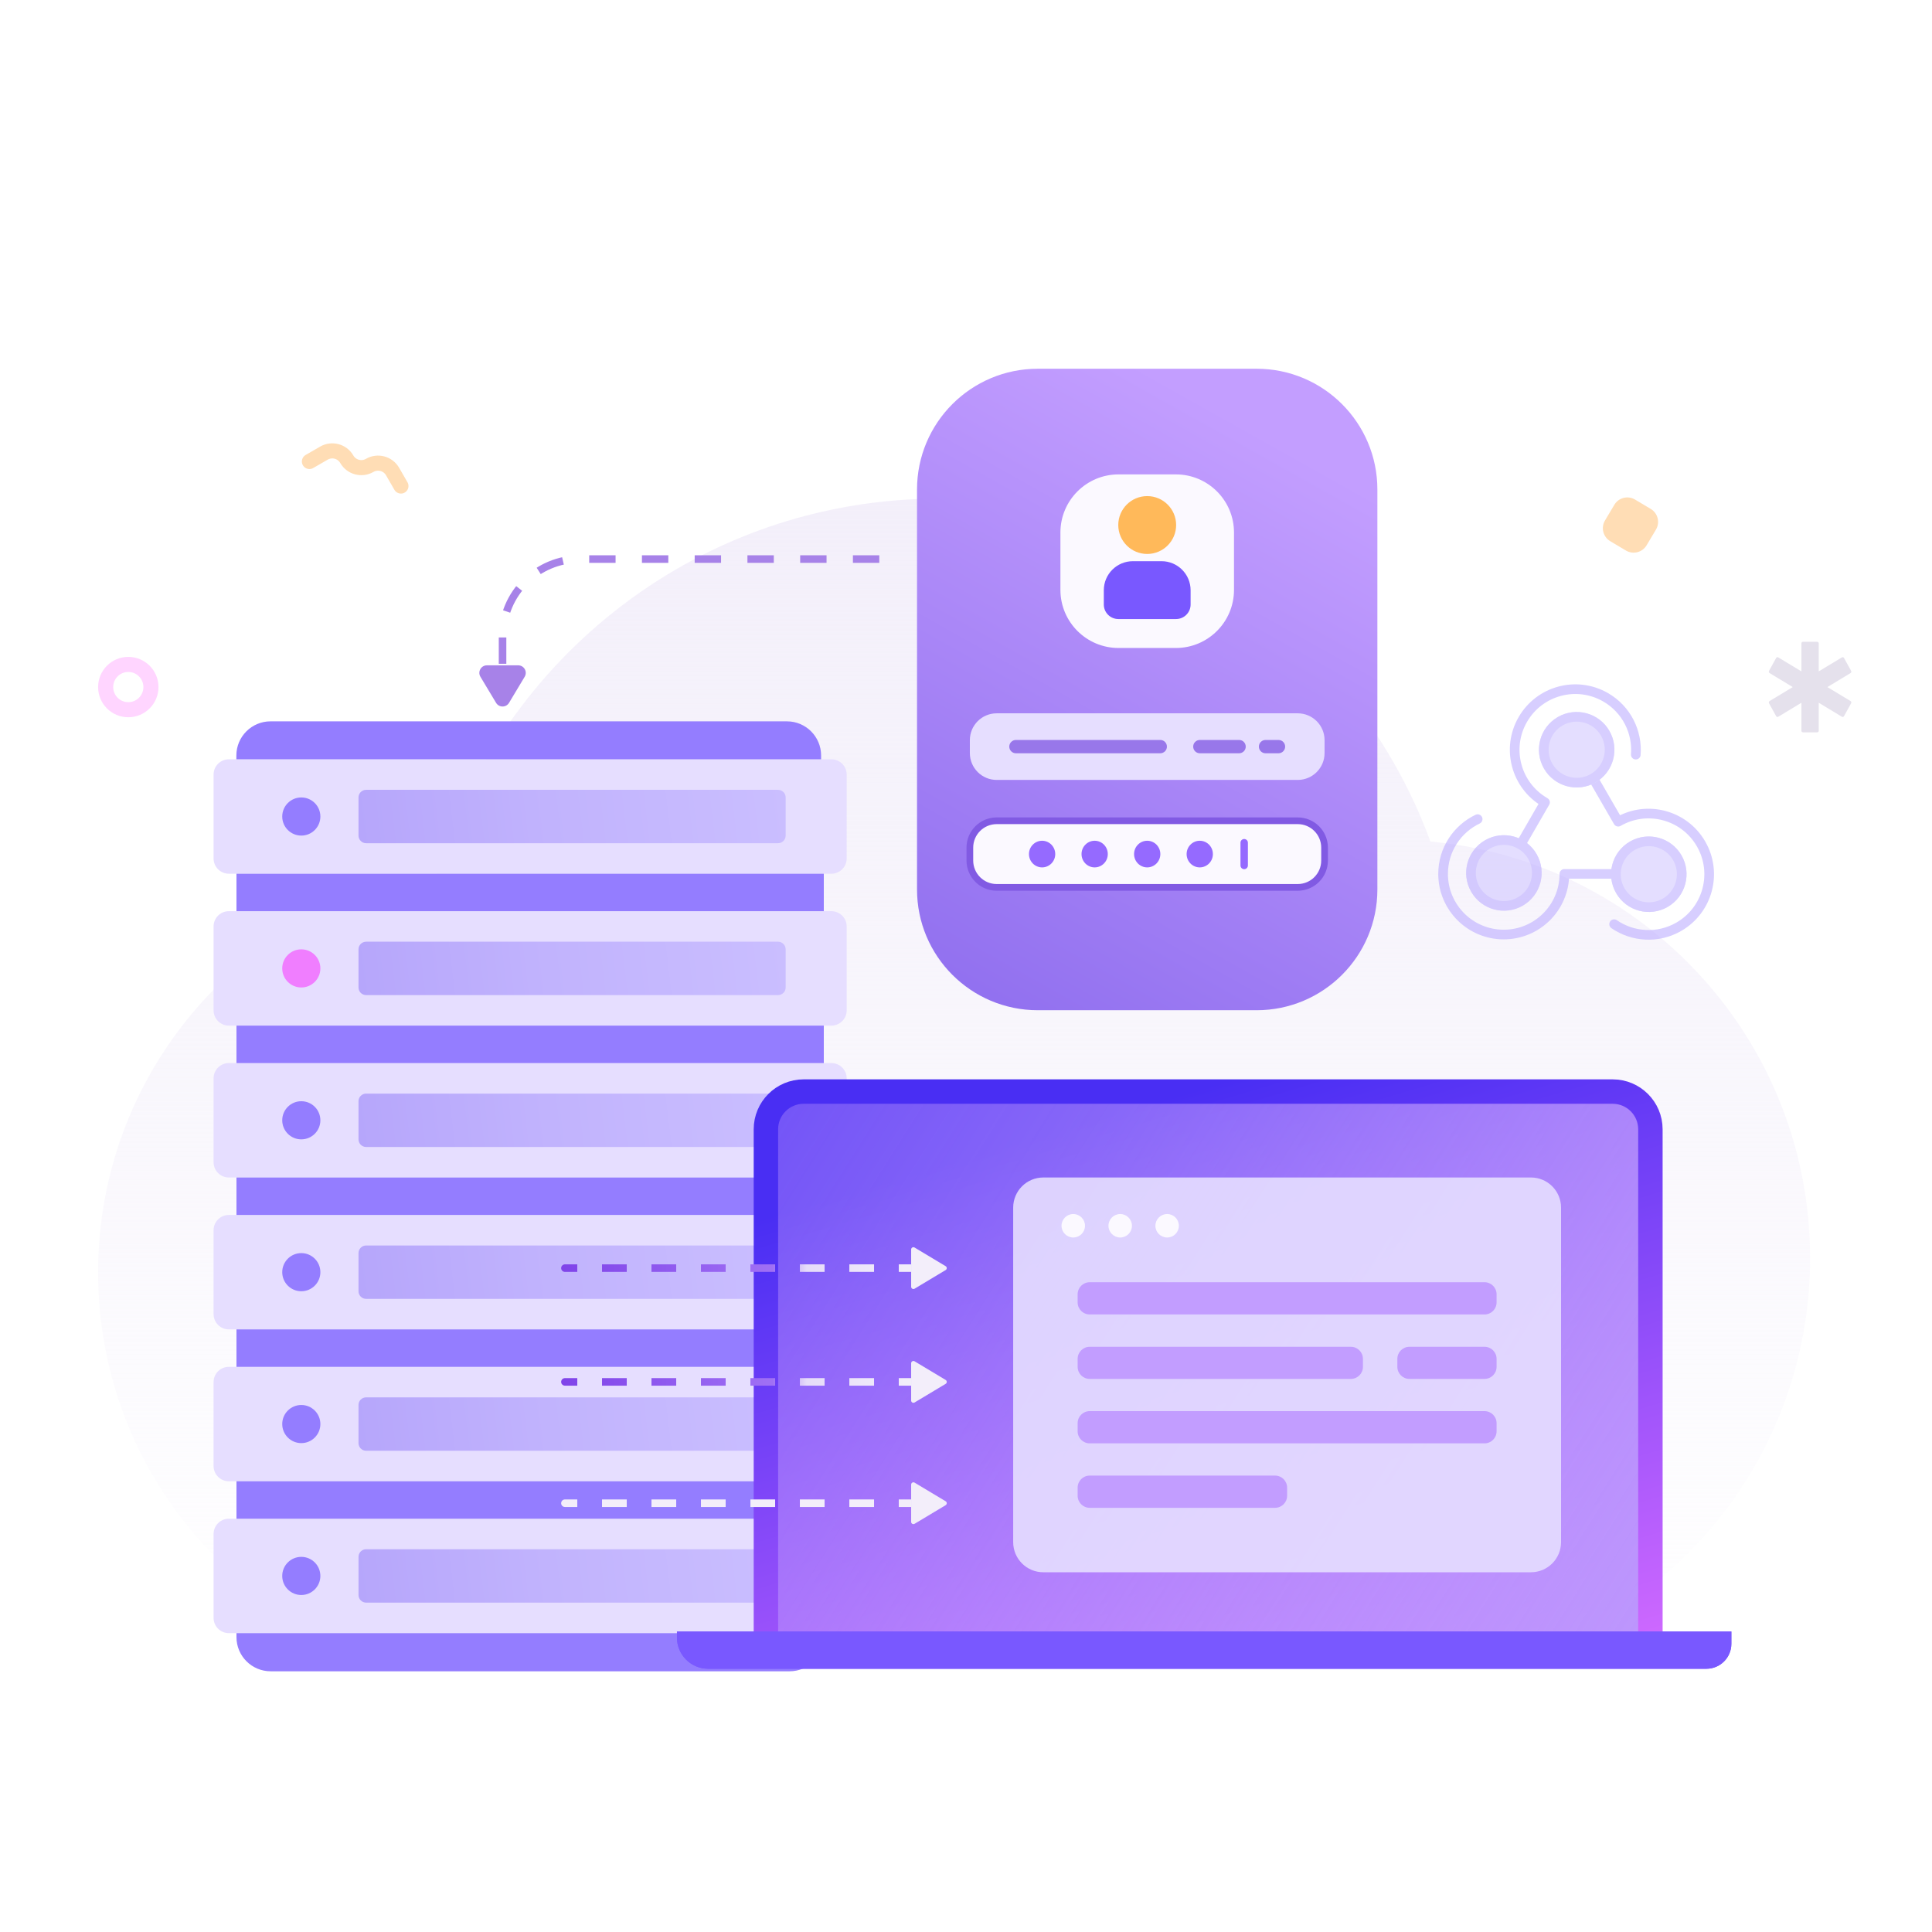
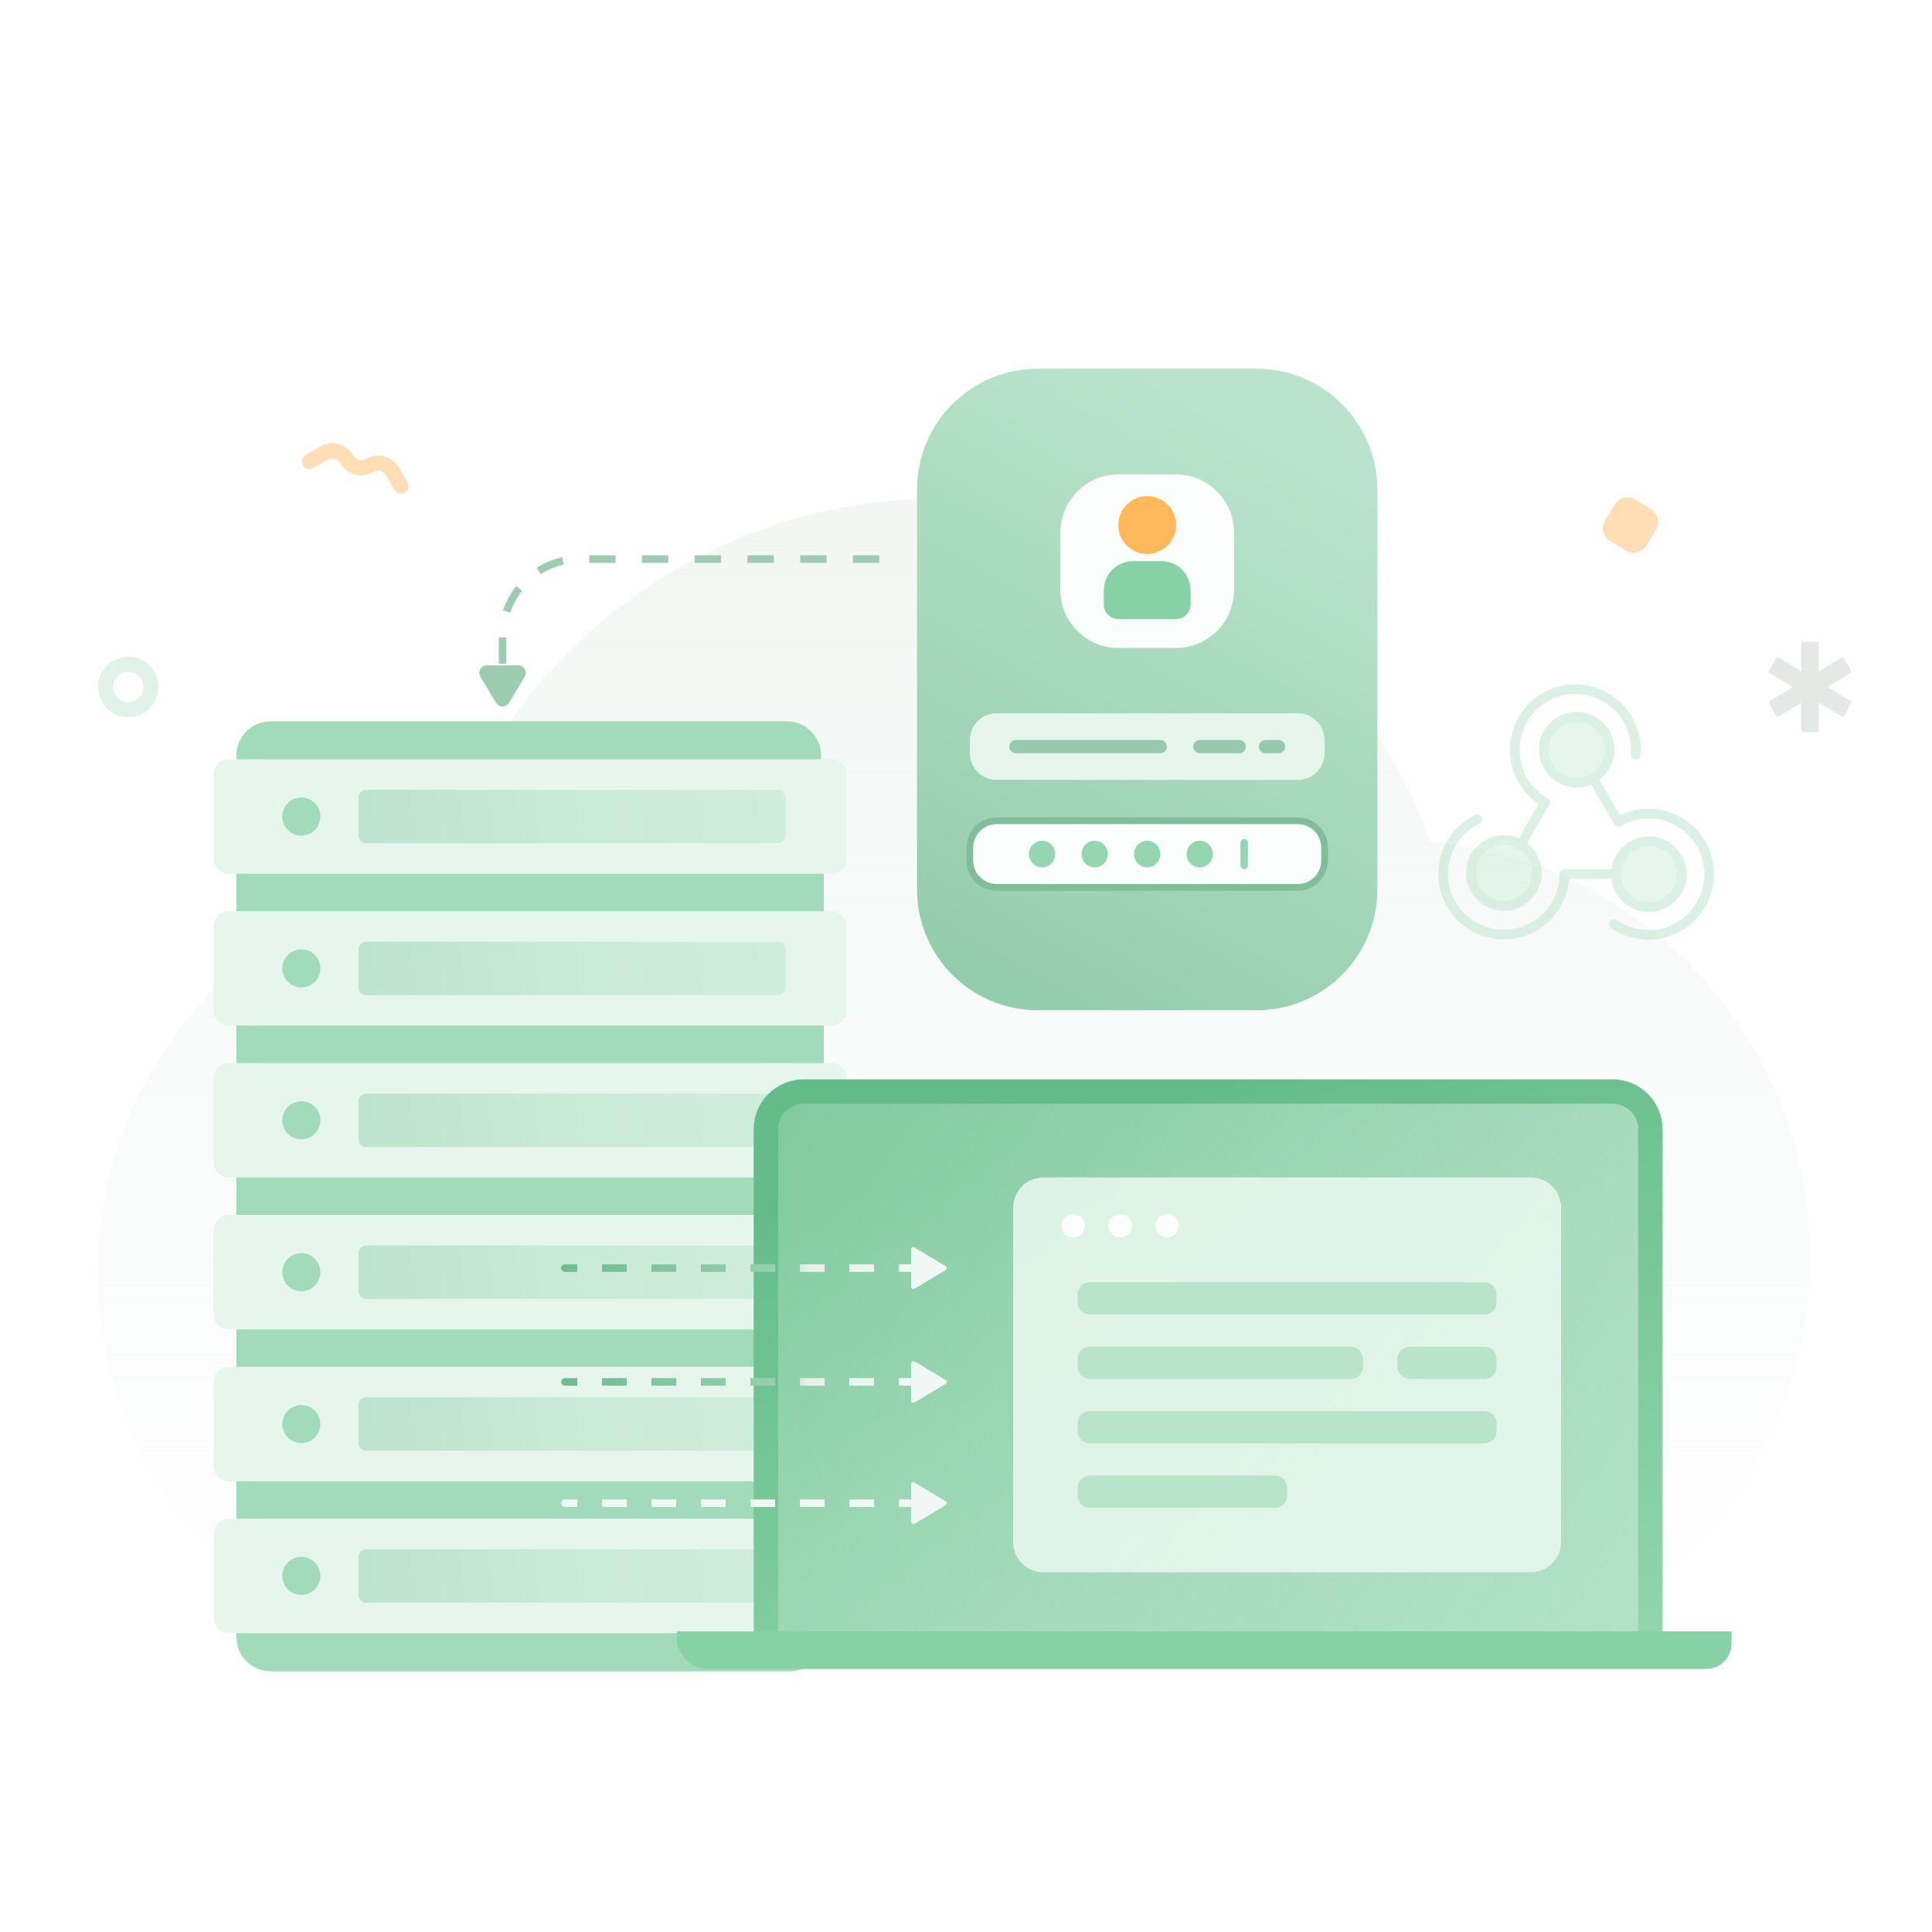
<svg xmlns="http://www.w3.org/2000/svg" width="200" height="200" viewBox="0 0 200 200" fill="none">
  <rect width="200" height="200" fill="white" />
  <path fill-rule="evenodd" clip-rule="evenodd" d="M138.276 173.146H57.663C55.799 173.4 53.895 173.531 51.962 173.531C50.028 173.531 48.125 173.4 46.261 173.146H43.017V172.572C24.226 168.476 10.156 151.744 10.156 131.725C10.156 110.932 25.337 93.684 45.219 90.461C51.836 68.007 72.605 51.618 97.202 51.618C120.56 51.618 140.466 66.398 148.078 87.116C170.117 89.134 187.378 107.667 187.378 130.232C187.378 151.655 171.82 169.444 151.387 172.917V173.146H149.883C147.985 173.4 146.048 173.531 144.08 173.531C142.112 173.531 140.175 173.4 138.276 173.146Z" fill="url(#paint0_linear_377_52050)" />
-   <rect x="22.11" y="78.603" width="65.538" height="11.844" rx="1.579" fill="#E6DEFF" />
-   <rect x="24.479" y="90.448" width="60.801" height="3.948" fill="#947DFF" />
-   <circle cx="31.191" cy="84.526" r="1.974" fill="#947DFF" />
+   <rect x="22.11" y="78.603" width="65.538" height="11.844" rx="1.579" fill="#e7f6ed" />
+   <rect x="24.479" y="90.448" width="60.801" height="3.948" fill="#a1dbb9" />
+   <circle cx="31.191" cy="84.526" r="1.974" fill="#a1dbb9" />
  <rect x="37.112" y="81.762" width="44.219" height="5.527" rx="0.79" fill="url(#paint1_linear_377_52050)" />
-   <rect x="22.11" y="94.326" width="65.538" height="11.844" rx="1.579" fill="#E6DEFF" />
-   <rect x="24.479" y="106.17" width="60.801" height="3.948" fill="#947DFF" />
-   <circle cx="31.191" cy="100.249" r="1.974" fill="#F07EFF" />
+   <rect x="22.11" y="94.326" width="65.538" height="11.844" rx="1.579" fill="#e7f6ed" />
+   <rect x="24.479" y="106.17" width="60.801" height="3.948" fill="#a1dbb9" />
+   <circle cx="31.191" cy="100.249" r="1.974" fill="#a1dcba" />
  <rect x="37.112" y="97.485" width="44.219" height="5.527" rx="0.79" fill="url(#paint2_linear_377_52050)" />
-   <rect x="22.11" y="110.049" width="65.538" height="11.844" rx="1.579" fill="#E6DEFF" />
-   <rect x="24.479" y="121.894" width="60.801" height="3.948" fill="#947DFF" />
-   <circle cx="31.191" cy="115.972" r="1.974" fill="#947DFF" />
+   <rect x="22.11" y="110.049" width="65.538" height="11.844" rx="1.579" fill="#e7f6ed" />
+   <rect x="24.479" y="121.894" width="60.801" height="3.948" fill="#a1dbb9" />
+   <circle cx="31.191" cy="115.972" r="1.974" fill="#a1dbb9" />
  <rect x="37.112" y="113.208" width="44.219" height="5.527" rx="0.79" fill="url(#paint3_linear_377_52050)" />
-   <rect x="22.11" y="125.772" width="65.538" height="11.844" rx="1.579" fill="#E6DEFF" />
-   <rect x="24.479" y="137.617" width="60.801" height="3.948" fill="#947DFF" />
-   <circle cx="31.191" cy="131.695" r="1.974" fill="#947DFF" />
+   <rect x="22.11" y="125.772" width="65.538" height="11.844" rx="1.579" fill="#e7f6ed" />
+   <rect x="24.479" y="137.617" width="60.801" height="3.948" fill="#a1dbb9" />
+   <circle cx="31.191" cy="131.695" r="1.974" fill="#a1dbb9" />
  <rect x="37.112" y="128.931" width="44.219" height="5.527" rx="0.79" fill="url(#paint4_linear_377_52050)" />
-   <rect x="22.11" y="141.495" width="65.538" height="11.844" rx="1.579" fill="#E6DEFF" />
-   <rect x="24.479" y="153.339" width="60.801" height="3.948" fill="#947DFF" />
-   <circle cx="31.191" cy="147.417" r="1.974" fill="#947DFF" />
+   <rect x="22.11" y="141.495" width="65.538" height="11.844" rx="1.579" fill="#e7f6ed" />
+   <rect x="24.479" y="153.339" width="60.801" height="3.948" fill="#a1dbb9" />
+   <circle cx="31.191" cy="147.417" r="1.974" fill="#a1dbb9" />
  <rect x="37.112" y="144.654" width="44.219" height="5.527" rx="0.79" fill="url(#paint5_linear_377_52050)" />
-   <rect x="22.11" y="157.218" width="65.538" height="11.844" rx="1.579" fill="#E6DEFF" />
-   <path d="M24.479 169.062H85.279V169.473C85.279 171.427 83.696 173.011 81.742 173.011H28.016C26.062 173.011 24.479 171.427 24.479 169.473V169.062Z" fill="#947DFF" />
-   <circle cx="31.19" cy="163.14" r="1.974" fill="#947DFF" />
+   <rect x="22.11" y="157.218" width="65.538" height="11.844" rx="1.579" fill="#e7f6ed" />
+   <path d="M24.479 169.062H85.279V169.473C85.279 171.427 83.696 173.011 81.742 173.011H28.016C26.062 173.011 24.479 171.427 24.479 169.473V169.062Z" fill="#a1dbb9" />
+   <circle cx="31.19" cy="163.14" r="1.974" fill="#a1dbb9" />
  <rect x="37.113" y="160.377" width="44.219" height="5.527" rx="0.79" fill="url(#paint6_linear_377_52050)" />
-   <path d="M24.468 78.21C24.468 76.257 26.052 74.673 28.005 74.673H81.464C83.417 74.673 85.001 76.257 85.001 78.21V78.604H24.468V78.21Z" fill="#947DFF" />
+   <path d="M24.468 78.21C24.468 76.257 26.052 74.673 28.005 74.673H81.464C83.417 74.673 85.001 76.257 85.001 78.21V78.604H24.468V78.21Z" fill="#a1dbb9" />
  <rect x="94.93" y="38.172" width="47.656" height="66.406" rx="12.5" fill="url(#paint7_linear_377_52050)" />
-   <rect x="100.399" y="73.842" width="36.719" height="6.896" rx="2.778" fill="#E6DEFF" />
-   <rect x="100.399" y="84.966" width="36.719" height="6.896" rx="2.778" fill="#FBF9FF" stroke="#815AE3" stroke-width="0.694" />
-   <rect x="128.414" y="86.853" width="0.768" height="3.125" rx="0.384" fill="#956AFF" />
-   <path fill-rule="evenodd" clip-rule="evenodd" d="M104.479 77.289C104.479 76.908 104.788 76.6 105.169 76.6H120.109C120.49 76.6 120.799 76.908 120.799 77.289C120.799 77.67 120.49 77.979 120.109 77.979H105.169C104.788 77.979 104.479 77.67 104.479 77.289ZM123.519 77.289C123.519 76.908 123.827 76.6 124.208 76.6H128.269C128.65 76.6 128.959 76.908 128.959 77.289C128.959 77.67 128.65 77.979 128.269 77.979H124.208C123.827 77.979 123.519 77.67 123.519 77.289ZM131.008 76.6C130.627 76.6 130.318 76.909 130.318 77.289C130.318 77.67 130.627 77.979 131.008 77.979H132.348C132.729 77.979 133.038 77.67 133.038 77.289C133.038 76.909 132.729 76.6 132.348 76.6H131.008Z" fill="#9877EA" />
-   <ellipse cx="107.878" cy="88.413" rx="1.36" ry="1.379" fill="#956AFF" />
-   <ellipse cx="113.319" cy="88.413" rx="1.36" ry="1.379" fill="#956AFF" />
-   <ellipse cx="118.758" cy="88.413" rx="1.36" ry="1.379" fill="#956AFF" />
-   <ellipse cx="124.198" cy="88.413" rx="1.36" ry="1.379" fill="#956AFF" />
-   <rect x="109.774" y="49.11" width="17.969" height="17.969" rx="6.016" fill="#FBF9FF" />
+   <rect x="100.399" y="73.842" width="36.719" height="6.896" rx="2.778" fill="#e7f6ed" />
+   <rect x="100.399" y="84.966" width="36.719" height="6.896" rx="2.778" fill="#fbfdfc" stroke="#80bd99" stroke-width="0.694" />
+   <rect x="128.414" y="86.853" width="0.768" height="3.125" rx="0.384" fill="#93d6af" />
+   <path fill-rule="evenodd" clip-rule="evenodd" d="M104.479 77.289C104.479 76.908 104.788 76.6 105.169 76.6H120.109C120.49 76.6 120.799 76.908 120.799 77.289C120.799 77.67 120.49 77.979 120.109 77.979H105.169C104.788 77.979 104.479 77.67 104.479 77.289ZM123.519 77.289C123.519 76.908 123.827 76.6 124.208 76.6H128.269C128.65 76.6 128.959 76.908 128.959 77.289C128.959 77.67 128.65 77.979 128.269 77.979H124.208C123.827 77.979 123.519 77.67 123.519 77.289ZM131.008 76.6C130.627 76.6 130.318 76.909 130.318 77.289C130.318 77.67 130.627 77.979 131.008 77.979H132.348C132.729 77.979 133.038 77.67 133.038 77.289C133.038 76.909 132.729 76.6 132.348 76.6H131.008Z" fill="#97caac" />
+   <ellipse cx="107.878" cy="88.413" rx="1.36" ry="1.379" fill="#93d6af" />
+   <ellipse cx="113.319" cy="88.413" rx="1.36" ry="1.379" fill="#93d6af" />
+   <ellipse cx="118.758" cy="88.413" rx="1.36" ry="1.379" fill="#93d6af" />
+   <ellipse cx="124.198" cy="88.413" rx="1.36" ry="1.379" fill="#93d6af" />
+   <rect x="109.774" y="49.11" width="17.969" height="17.969" rx="6.016" fill="#fbfdfc" />
  <circle cx="118.758" cy="54.351" r="2.995" fill="#FFB95A" />
-   <path d="M114.266 61.102C114.266 59.441 115.613 58.094 117.275 58.094H120.243C121.904 58.094 123.251 59.441 123.251 61.102V62.579C123.251 63.41 122.577 64.083 121.747 64.083H115.771C114.94 64.083 114.266 63.41 114.266 62.579V61.102Z" fill="#7958FF" />
+   <path d="M114.266 61.102C114.266 59.441 115.613 58.094 117.275 58.094H120.243C121.904 58.094 123.251 59.441 123.251 61.102V62.579C123.251 63.41 122.577 64.083 121.747 64.083H115.771C114.94 64.083 114.266 63.41 114.266 62.579V61.102Z" fill="#86d1a5" />
  <path d="M79.287 116.905C79.287 114.748 81.036 112.999 83.193 112.999H166.943C169.1 112.999 170.849 114.748 170.849 116.905V170.287H79.287V116.905Z" fill="url(#paint8_linear_377_52050)" />
  <path d="M79.287 116.905C79.287 114.748 81.036 112.999 83.193 112.999H166.943C169.1 112.999 170.849 114.748 170.849 116.905V170.287H79.287V116.905Z" fill="url(#paint9_linear_377_52050)" />
  <path d="M79.287 116.905C79.287 114.748 81.036 112.999 83.193 112.999H166.943C169.1 112.999 170.849 114.748 170.849 116.905V170.287H79.287V116.905Z" stroke="url(#paint10_linear_377_52050)" stroke-width="2.529" />
-   <path d="M70.078 168.889H179.23V170.165C179.23 171.593 178.073 172.75 176.645 172.75H73.309C71.524 172.75 70.078 171.304 70.078 169.519V168.889Z" fill="#7958FF" />
-   <path d="M70.078 168.889H179.23V170.165C179.23 171.593 178.073 172.75 176.645 172.75H73.309C71.524 172.75 70.078 171.304 70.078 169.519V168.889Z" fill="#7958FF" />
+   <path d="M70.078 168.889H179.23V170.165C179.23 171.593 178.073 172.75 176.645 172.75H73.309C71.524 172.75 70.078 171.304 70.078 169.519V168.889Z" fill="#86d1a5" />
+   <path d="M70.078 168.889H179.23V170.165C179.23 171.593 178.073 172.75 176.645 172.75H73.309C71.524 172.75 70.078 171.304 70.078 169.519V168.889Z" fill="#86d1a5" />
  <rect x="167.917" y="50.914" width="5.015" height="5.015" rx="1.562" transform="rotate(30.813 167.917 50.9136)" fill="#FFDDB5" />
-   <path fill-rule="evenodd" clip-rule="evenodd" d="M186.482 66.6C186.482 66.51 186.555 66.438 186.645 66.438H188.112C188.202 66.438 188.275 66.51 188.275 66.6V69.501L190.672 68.054C190.749 68.007 190.847 68.033 190.89 68.112L191.629 69.451C191.673 69.529 191.646 69.631 191.568 69.677L189.171 71.125L191.568 72.573C191.645 72.619 191.673 72.721 191.629 72.8L190.89 74.138C190.847 74.217 190.749 74.243 190.672 74.197L188.275 72.749V75.65C188.275 75.74 188.202 75.812 188.112 75.812H186.645C186.555 75.812 186.482 75.74 186.482 75.65V72.749L184.085 74.197C184.008 74.243 183.91 74.217 183.866 74.138L183.128 72.8C183.084 72.721 183.111 72.619 183.188 72.573L185.586 71.125L183.188 69.677C183.111 69.631 183.084 69.529 183.127 69.451L183.866 68.112C183.91 68.033 184.007 68.007 184.085 68.054L186.482 69.501V66.6Z" fill="#E5E1EC" />
-   <path d="M91.024 57.875H60.024C55.606 57.875 52.024 61.457 52.024 65.875V71.875" stroke="#A782E8" stroke-width="0.781" stroke-dasharray="2.73 2.73" />
-   <path d="M52.694 72.758C52.391 73.264 51.658 73.264 51.354 72.758L49.734 70.058C49.422 69.537 49.797 68.875 50.404 68.875L53.645 68.875C54.252 68.875 54.627 69.537 54.314 70.058L52.694 72.758Z" fill="#A782E8" />
-   <rect opacity="0.9" x="104.885" y="121.893" width="56.714" height="40.867" rx="3.118" fill="#E6DEFF" />
-   <rect x="111.557" y="132.736" width="43.369" height="3.336" rx="1.247" fill="#C29DFF" />
-   <rect x="111.557" y="152.752" width="21.685" height="3.336" rx="1.247" fill="#C29DFF" />
-   <rect x="111.557" y="146.08" width="43.369" height="3.336" rx="1.247" fill="#C29DFF" />
-   <rect x="111.557" y="139.42" width="29.533" height="3.324" rx="1.247" fill="#C29DFF" />
-   <rect x="144.654" y="139.42" width="10.272" height="3.324" rx="1.247" fill="#C29DFF" />
-   <circle cx="111.104" cy="126.891" r="1.215" fill="#FBF9FF" />
-   <circle cx="115.963" cy="126.891" r="1.215" fill="#FBF9FF" />
-   <circle cx="120.822" cy="126.891" r="1.215" fill="#FBF9FF" />
+   <path fill-rule="evenodd" clip-rule="evenodd" d="M186.482 66.6C186.482 66.51 186.555 66.438 186.645 66.438H188.112C188.202 66.438 188.275 66.51 188.275 66.6V69.501L190.672 68.054C190.749 68.007 190.847 68.033 190.89 68.112L191.629 69.451C191.673 69.529 191.646 69.631 191.568 69.677L189.171 71.125L191.568 72.573C191.645 72.619 191.673 72.721 191.629 72.8L190.89 74.138C190.847 74.217 190.749 74.243 190.672 74.197L188.275 72.749V75.65C188.275 75.74 188.202 75.812 188.112 75.812H186.645C186.555 75.812 186.482 75.74 186.482 75.65V72.749L184.085 74.197C184.008 74.243 183.91 74.217 183.866 74.138L183.128 72.8C183.084 72.721 183.111 72.619 183.188 72.573L185.586 71.125L183.188 69.677C183.111 69.631 183.084 69.529 183.127 69.451L183.866 68.112C183.91 68.033 184.007 68.007 184.085 68.054L186.482 69.501V66.6Z" fill="#e4e9e6" />
+   <path d="M91.024 57.875H60.024C55.606 57.875 52.024 61.457 52.024 65.875V71.875" stroke="#9eccb1" stroke-width="0.781" stroke-dasharray="2.73 2.73" />
+   <path d="M52.694 72.758C52.391 73.264 51.658 73.264 51.354 72.758L49.734 70.058C49.422 69.537 49.797 68.875 50.404 68.875L53.645 68.875C54.252 68.875 54.627 69.537 54.314 70.058L52.694 72.758Z" fill="#9eccb1" />
+   <rect opacity="0.9" x="104.885" y="121.893" width="56.714" height="40.867" rx="3.118" fill="#e7f6ed" />
+   <rect x="111.557" y="132.736" width="43.369" height="3.336" rx="1.247" fill="#b8e4ca" />
+   <rect x="111.557" y="152.752" width="21.685" height="3.336" rx="1.247" fill="#b8e4ca" />
+   <rect x="111.557" y="146.08" width="43.369" height="3.336" rx="1.247" fill="#b8e4ca" />
+   <rect x="111.557" y="139.42" width="29.533" height="3.324" rx="1.247" fill="#b8e4ca" />
+   <rect x="144.654" y="139.42" width="10.272" height="3.324" rx="1.247" fill="#b8e4ca" />
+   <circle cx="111.104" cy="126.891" r="1.215" fill="#fbfdfc" />
+   <circle cx="115.963" cy="126.891" r="1.215" fill="#fbfdfc" />
+   <circle cx="120.822" cy="126.891" r="1.215" fill="#fbfdfc" />
  <path d="M41.505 50.313L40.638 48.811C40.159 47.982 39.099 47.698 38.27 48.177V48.177C37.44 48.655 36.38 48.371 35.901 47.542V47.542C35.422 46.713 34.362 46.429 33.533 46.907L32.031 47.774" stroke="#FFDDB5" stroke-width="1.562" stroke-linecap="round" stroke-linejoin="round" />
  <path d="M58.481 130.884C58.265 130.884 58.09 131.059 58.09 131.275C58.09 131.491 58.265 131.666 58.481 131.666L58.481 130.884ZM58.481 131.666L59.761 131.666L59.761 130.884L58.481 130.884L58.481 131.666ZM62.321 131.666L64.881 131.666L64.881 130.884L62.321 130.884L62.321 131.666ZM67.441 131.666L70.001 131.666L70.001 130.884L67.441 130.884L67.441 131.666ZM72.561 131.666L75.121 131.666L75.121 130.884L72.561 130.884L72.561 131.666ZM77.682 131.666L80.242 131.666L80.242 130.884L77.682 130.884L77.682 131.666ZM82.802 131.666L85.362 131.666L85.362 130.884L82.802 130.884L82.802 131.666ZM87.922 131.666L90.482 131.666L90.482 130.884L87.922 130.884L87.922 131.666ZM93.042 131.666L94.322 131.666L94.322 130.884L93.042 130.884L93.042 131.666Z" fill="url(#paint11_linear_377_52050)" />
-   <path d="M97.894 131.074C98.045 131.165 98.045 131.385 97.894 131.476L94.677 133.406C94.521 133.499 94.322 133.387 94.322 133.205L94.322 129.345C94.322 129.163 94.521 129.05 94.677 129.144L97.894 131.074Z" fill="#F3EEFA" />
+   <path d="M97.894 131.074C98.045 131.165 98.045 131.385 97.894 131.476L94.677 133.406C94.521 133.499 94.322 133.387 94.322 133.205L94.322 129.345C94.322 129.163 94.521 129.05 94.677 129.144L97.894 131.074Z" fill="#f1f7f4" />
  <path d="M58.481 142.662C58.265 142.662 58.09 142.837 58.09 143.053C58.09 143.269 58.265 143.444 58.481 143.444L58.481 142.662ZM58.481 143.444L59.761 143.444L59.761 142.662L58.481 142.662L58.481 143.444ZM62.321 143.444L64.881 143.444L64.881 142.662L62.321 142.662L62.321 143.444ZM67.441 143.444L70.001 143.444L70.001 142.662L67.441 142.662L67.441 143.444ZM72.561 143.444L75.121 143.444L75.121 142.662L72.561 142.662L72.561 143.444ZM77.682 143.444L80.242 143.444L80.242 142.662L77.682 142.662L77.682 143.444ZM82.802 143.444L85.362 143.444L85.362 142.662L82.802 142.662L82.802 143.444ZM87.922 143.444L90.482 143.444L90.482 142.662L87.922 142.662L87.922 143.444ZM93.042 143.444L94.322 143.444L94.322 142.662L93.042 142.662L93.042 143.444Z" fill="url(#paint12_linear_377_52050)" />
-   <path d="M97.894 142.852C98.045 142.943 98.045 143.163 97.894 143.254L94.677 145.184C94.521 145.277 94.322 145.165 94.322 144.983L94.322 141.123C94.322 140.941 94.521 140.828 94.677 140.922L97.894 142.852Z" fill="#F3EEFA" />
-   <path d="M58.481 155.222C58.265 155.222 58.09 155.397 58.09 155.613C58.09 155.828 58.265 156.003 58.481 156.003L58.481 155.222ZM58.481 156.003L59.761 156.003L59.761 155.222L58.481 155.222L58.481 156.003ZM62.321 156.003L64.881 156.003L64.881 155.222L62.321 155.222L62.321 156.003ZM67.441 156.003L70.001 156.003L70.001 155.222L67.441 155.222L67.441 156.003ZM72.561 156.003L75.121 156.003L75.121 155.222L72.561 155.222L72.561 156.003ZM77.682 156.003L80.242 156.003L80.242 155.222L77.682 155.222L77.682 156.003ZM82.802 156.003L85.362 156.003L85.362 155.222L82.802 155.222L82.802 156.003ZM87.922 156.003L90.482 156.003L90.482 155.222L87.922 155.222L87.922 156.003ZM93.042 156.003L94.322 156.003L94.322 155.222L93.042 155.222L93.042 156.003Z" fill="#F3EEFA" />
-   <path d="M97.894 155.412C98.045 155.503 98.045 155.722 97.894 155.814L94.677 157.743C94.521 157.837 94.322 157.725 94.322 157.542L94.322 153.683C94.322 153.501 94.521 153.388 94.677 153.482L97.894 155.412Z" fill="#F3EEFA" />
+   <path d="M97.894 142.852C98.045 142.943 98.045 143.163 97.894 143.254L94.677 145.184C94.521 145.277 94.322 145.165 94.322 144.983L94.322 141.123C94.322 140.941 94.521 140.828 94.677 140.922L97.894 142.852Z" fill="#f1f7f4" />
+   <path d="M58.481 155.222C58.265 155.222 58.09 155.397 58.09 155.613C58.09 155.828 58.265 156.003 58.481 156.003L58.481 155.222ZM58.481 156.003L59.761 156.003L59.761 155.222L58.481 155.222L58.481 156.003ZM62.321 156.003L64.881 156.003L64.881 155.222L62.321 155.222L62.321 156.003ZM67.441 156.003L70.001 156.003L70.001 155.222L67.441 155.222L67.441 156.003ZM72.561 156.003L75.121 156.003L75.121 155.222L72.561 155.222L72.561 156.003ZM77.682 156.003L80.242 156.003L80.242 155.222L77.682 155.222L77.682 156.003ZM82.802 156.003L85.362 156.003L85.362 155.222L82.802 155.222L82.802 156.003ZM87.922 156.003L90.482 156.003L90.482 155.222L87.922 155.222L87.922 156.003ZM93.042 156.003L94.322 156.003L94.322 155.222L93.042 155.222L93.042 156.003Z" fill="#f1f7f4" />
+   <path d="M97.894 155.412C98.045 155.503 98.045 155.722 97.894 155.814L94.677 157.743C94.521 157.837 94.322 157.725 94.322 157.542L94.322 153.683C94.322 153.501 94.521 153.388 94.677 153.482L97.894 155.412Z" fill="#f1f7f4" />
  <g opacity="0.5">
-     <path d="M167.093 95.67C169.026 96.999 171.627 97.186 173.793 95.935C176.796 94.202 177.825 90.362 176.091 87.36C174.358 84.357 170.518 83.329 167.516 85.062L165.427 81.445L165.027 80.751" stroke="#AF9EFF" stroke-linecap="round" stroke-linejoin="round" />
+     <path d="M167.093 95.67C169.026 96.999 171.627 97.186 173.793 95.935C176.796 94.202 177.825 90.362 176.091 87.36C174.358 84.357 170.518 83.329 167.516 85.062L165.427 81.445L165.027 80.751" stroke="#b9e4cb" stroke-linecap="round" stroke-linejoin="round" />
    <g filter="url(#filter0_b_377_52050)">
-       <path d="M161.265 74.229C163.133 73.15 165.522 73.79 166.601 75.659C167.68 77.527 167.04 79.916 165.171 80.995C163.303 82.074 160.914 81.433 159.835 79.565C158.757 77.697 159.397 75.308 161.265 74.229Z" fill="#CABEFF" />
-       <path d="M161.515 74.662C163.144 73.722 165.227 74.28 166.168 75.909C167.109 77.538 166.55 79.621 164.921 80.562C163.292 81.502 161.209 80.944 160.268 79.315C159.328 77.686 159.886 75.603 161.515 74.662Z" stroke="#AF9EFF" stroke-linecap="round" />
+       <path d="M161.265 74.229C163.133 73.15 165.522 73.79 166.601 75.659C167.68 77.527 167.04 79.916 165.171 80.995C163.303 82.074 160.914 81.433 159.835 79.565C158.757 77.697 159.397 75.308 161.265 74.229Z" fill="#d0eddc" />
+       <path d="M161.515 74.662C163.144 73.722 165.227 74.28 166.168 75.909C167.109 77.538 166.55 79.621 164.921 80.562C163.292 81.502 161.209 80.944 160.268 79.315C159.328 77.686 159.886 75.603 161.515 74.662Z" stroke="#b9e4cb" stroke-linecap="round" />
    </g>
    <g filter="url(#filter1_b_377_52050)">
-       <path d="M168.731 87.117C170.599 86.039 172.988 86.679 174.067 88.547C175.146 90.415 174.505 92.804 172.637 93.883C170.769 94.962 168.38 94.322 167.301 92.453C166.222 90.585 166.862 88.196 168.731 87.117Z" fill="#CABEFF" />
-       <path d="M168.981 87.55C170.61 86.61 172.693 87.168 173.634 88.797C174.574 90.426 174.016 92.509 172.387 93.45C170.758 94.391 168.675 93.832 167.734 92.203C166.793 90.574 167.352 88.491 168.981 87.55Z" stroke="#AF9EFF" stroke-linecap="round" />
+       <path d="M168.731 87.117C170.599 86.039 172.988 86.679 174.067 88.547C175.146 90.415 174.505 92.804 172.637 93.883C170.769 94.962 168.38 94.322 167.301 92.453C166.222 90.585 166.862 88.196 168.731 87.117Z" fill="#d0eddc" />
+       <path d="M168.981 87.55C170.61 86.61 172.693 87.168 173.634 88.797C174.574 90.426 174.016 92.509 172.387 93.45C170.758 94.391 168.675 93.832 167.734 92.203C166.793 90.574 167.352 88.491 168.981 87.55Z" stroke="#b9e4cb" stroke-linecap="round" />
    </g>
    <g filter="url(#filter2_b_377_52050)">
-       <path d="M153.731 86.984C155.599 85.906 157.988 86.546 159.067 88.414C160.145 90.282 159.505 92.672 157.637 93.75C155.769 94.829 153.38 94.189 152.301 92.32C151.222 90.452 151.862 88.063 153.731 86.984Z" fill="#CABEFF" />
-       <path d="M153.981 87.417C155.61 86.477 157.693 87.035 158.634 88.664C159.574 90.293 159.016 92.377 157.387 93.317C155.758 94.258 153.675 93.7 152.734 92.07C151.793 90.441 152.352 88.358 153.981 87.417Z" stroke="#AF9EFF" stroke-linecap="round" />
+       <path d="M153.731 86.984C155.599 85.906 157.988 86.546 159.067 88.414C160.145 90.282 159.505 92.672 157.637 93.75C155.769 94.829 153.38 94.189 152.301 92.32C151.222 90.452 151.862 88.063 153.731 86.984Z" fill="#d0eddc" />
+       <path d="M153.981 87.417C155.61 86.477 157.693 87.035 158.634 88.664C159.574 90.293 159.016 92.377 157.387 93.317C155.758 94.258 153.675 93.7 152.734 92.07C151.793 90.441 152.352 88.358 153.981 87.417Z" stroke="#b9e4cb" stroke-linecap="round" />
    </g>
-     <path d="M152.967 84.796C150.851 85.805 149.388 87.964 149.388 90.466C149.388 93.933 152.198 96.743 155.665 96.743C159.133 96.743 161.943 93.933 161.943 90.466L166.909 90.466" stroke="#AF9EFF" stroke-linecap="round" stroke-linejoin="round" />
-     <path d="M169.337 78.12C169.521 75.782 168.382 73.436 166.216 72.185C163.214 70.451 159.374 71.48 157.641 74.483C155.907 77.485 156.936 81.325 159.939 83.058L157.507 87.27" stroke="#AF9EFF" stroke-linecap="round" stroke-linejoin="round" />
+     <path d="M152.967 84.796C150.851 85.805 149.388 87.964 149.388 90.466C149.388 93.933 152.198 96.743 155.665 96.743C159.133 96.743 161.943 93.933 161.943 90.466L166.909 90.466" stroke="#b9e4cb" stroke-linecap="round" stroke-linejoin="round" />
+     <path d="M169.337 78.12C169.521 75.782 168.382 73.436 166.216 72.185C163.214 70.451 159.374 71.48 157.641 74.483C155.907 77.485 156.936 81.325 159.939 83.058L157.507 87.27" stroke="#b9e4cb" stroke-linecap="round" stroke-linejoin="round" />
  </g>
-   <path fill-rule="evenodd" clip-rule="evenodd" d="M13.281 74.25C15.007 74.25 16.406 72.851 16.406 71.125C16.406 69.399 15.007 68 13.281 68C11.555 68 10.156 69.399 10.156 71.125C10.156 72.851 11.555 74.25 13.281 74.25ZM13.281 72.688C14.144 72.688 14.844 71.988 14.844 71.125C14.844 70.262 14.144 69.562 13.281 69.562C12.418 69.562 11.719 70.262 11.719 71.125C11.719 71.988 12.418 72.688 13.281 72.688Z" fill="#FFD5FF" />
+   <path fill-rule="evenodd" clip-rule="evenodd" d="M13.281 74.25C15.007 74.25 16.406 72.851 16.406 71.125C16.406 69.399 15.007 68 13.281 68C11.555 68 10.156 69.399 10.156 71.125C10.156 72.851 11.555 74.25 13.281 74.25ZM13.281 72.688C14.144 72.688 14.844 71.988 14.844 71.125C14.844 70.262 14.144 69.562 13.281 69.562C12.418 69.562 11.719 70.262 11.719 71.125C11.719 71.988 12.418 72.688 13.281 72.688Z" fill="#e1f3e8" />
  <defs>
    <filter id="filter0_b_377_52050" x="156.186" y="70.58" width="14.064" height="14.064" filterUnits="userSpaceOnUse" color-interpolation-filters="sRGB">
      <feFlood flood-opacity="0" result="BackgroundImageFix" />
      <feGaussianBlur in="BackgroundImageFix" stdDeviation="1.562" />
      <feComposite in2="SourceAlpha" operator="in" result="effect1_backgroundBlur_377_52050" />
      <feBlend mode="normal" in="SourceGraphic" in2="effect1_backgroundBlur_377_52050" result="shape" />
    </filter>
    <filter id="filter1_b_377_52050" x="163.652" y="83.468" width="14.064" height="14.064" filterUnits="userSpaceOnUse" color-interpolation-filters="sRGB">
      <feFlood flood-opacity="0" result="BackgroundImageFix" />
      <feGaussianBlur in="BackgroundImageFix" stdDeviation="1.562" />
      <feComposite in2="SourceAlpha" operator="in" result="effect1_backgroundBlur_377_52050" />
      <feBlend mode="normal" in="SourceGraphic" in2="effect1_backgroundBlur_377_52050" result="shape" />
    </filter>
    <filter id="filter2_b_377_52050" x="148.652" y="83.335" width="14.064" height="14.064" filterUnits="userSpaceOnUse" color-interpolation-filters="sRGB">
      <feFlood flood-opacity="0" result="BackgroundImageFix" />
      <feGaussianBlur in="BackgroundImageFix" stdDeviation="1.562" />
      <feComposite in2="SourceAlpha" operator="in" result="effect1_backgroundBlur_377_52050" />
      <feBlend mode="normal" in="SourceGraphic" in2="effect1_backgroundBlur_377_52050" result="shape" />
    </filter>
    <linearGradient id="paint0_linear_377_52050" x1="98.767" y1="51.618" x2="98.767" y2="173.531" gradientUnits="userSpaceOnUse">
-       <stop stop-color="#F3EFFA" />
-       <stop offset="1" stop-color="#F3EFFA" stop-opacity="0" />
+       <stop stop-color="#f2f7f4" />
+       <stop offset="1" stop-color="#f2f7f4" stop-opacity="0" />
    </linearGradient>
    <linearGradient id="paint1_linear_377_52050" x1="37.143" y1="86.947" x2="81.357" y2="81.641" gradientUnits="userSpaceOnUse">
-       <stop stop-color="#B6A6FB" />
-       <stop offset="0.443" stop-color="#C1B3FD" />
-       <stop offset="1" stop-color="#CABEFF" />
+       <stop stop-color="#bde4cd" />
+       <stop offset="0.443" stop-color="#c7e9d5" />
+       <stop offset="1" stop-color="#d0eddc" />
    </linearGradient>
    <linearGradient id="paint2_linear_377_52050" x1="37.143" y1="102.67" x2="81.357" y2="97.364" gradientUnits="userSpaceOnUse">
-       <stop stop-color="#B6A6FB" />
-       <stop offset="0.443" stop-color="#C1B3FD" />
-       <stop offset="1" stop-color="#CABEFF" />
+       <stop stop-color="#bde4cd" />
+       <stop offset="0.443" stop-color="#c7e9d5" />
+       <stop offset="1" stop-color="#d0eddc" />
    </linearGradient>
    <linearGradient id="paint3_linear_377_52050" x1="37.143" y1="118.393" x2="81.357" y2="113.087" gradientUnits="userSpaceOnUse">
-       <stop stop-color="#B6A6FB" />
-       <stop offset="0.443" stop-color="#C1B3FD" />
-       <stop offset="1" stop-color="#CABEFF" />
+       <stop stop-color="#bde4cd" />
+       <stop offset="0.443" stop-color="#c7e9d5" />
+       <stop offset="1" stop-color="#d0eddc" />
    </linearGradient>
    <linearGradient id="paint4_linear_377_52050" x1="37.143" y1="134.116" x2="81.357" y2="128.81" gradientUnits="userSpaceOnUse">
-       <stop stop-color="#B6A6FB" />
-       <stop offset="0.443" stop-color="#C1B3FD" />
-       <stop offset="1" stop-color="#CABEFF" />
+       <stop stop-color="#bde4cd" />
+       <stop offset="0.443" stop-color="#c7e9d5" />
+       <stop offset="1" stop-color="#d0eddc" />
    </linearGradient>
    <linearGradient id="paint5_linear_377_52050" x1="37.143" y1="149.838" x2="81.357" y2="144.533" gradientUnits="userSpaceOnUse">
-       <stop stop-color="#B6A6FB" />
-       <stop offset="0.443" stop-color="#C1B3FD" />
-       <stop offset="1" stop-color="#CABEFF" />
+       <stop stop-color="#bde4cd" />
+       <stop offset="0.443" stop-color="#c7e9d5" />
+       <stop offset="1" stop-color="#d0eddc" />
    </linearGradient>
    <linearGradient id="paint6_linear_377_52050" x1="37.143" y1="165.562" x2="81.357" y2="160.256" gradientUnits="userSpaceOnUse">
-       <stop stop-color="#B6A6FB" />
-       <stop offset="0.443" stop-color="#C1B3FD" />
-       <stop offset="1" stop-color="#CABEFF" />
+       <stop stop-color="#bde4cd" />
+       <stop offset="0.443" stop-color="#c7e9d5" />
+       <stop offset="1" stop-color="#d0eddc" />
    </linearGradient>
    <linearGradient id="paint7_linear_377_52050" x1="118.758" y1="38.172" x2="85.871" y2="96.888" gradientUnits="userSpaceOnUse">
-       <stop stop-color="#C39EFF" />
-       <stop offset="1" stop-color="#906FEF" />
+       <stop stop-color="#b9e4cb" />
+       <stop offset="1" stop-color="#92ccaa" />
    </linearGradient>
    <linearGradient id="paint8_linear_377_52050" x1="122.818" y1="113.085" x2="142.351" y2="178.875" gradientUnits="userSpaceOnUse">
-       <stop stop-color="#492EF3" />
-       <stop offset="1" stop-color="#CF69FF" />
+       <stop stop-color="#64bd89" />
+       <stop offset="1" stop-color="#92d6ae" />
    </linearGradient>
    <linearGradient id="paint9_linear_377_52050" x1="172.114" y1="171.553" x2="27.074" y2="79.746" gradientUnits="userSpaceOnUse">
-       <stop stop-color="#BC97FD" />
-       <stop offset="1" stop-color="#BC97FD" stop-opacity="0" />
+       <stop stop-color="#b3e1c6" />
+       <stop offset="1" stop-color="#b3e1c6" stop-opacity="0" />
    </linearGradient>
    <linearGradient id="paint10_linear_377_52050" x1="122.818" y1="113.085" x2="142.351" y2="178.875" gradientUnits="userSpaceOnUse">
-       <stop stop-color="#492EF3" />
-       <stop offset="1" stop-color="#CF69FF" />
+       <stop stop-color="#64bd89" />
+       <stop offset="1" stop-color="#92d6ae" />
    </linearGradient>
    <linearGradient id="paint11_linear_377_52050" x1="57.938" y1="131.775" x2="93.779" y2="131.775" gradientUnits="userSpaceOnUse">
-       <stop stop-color="#7F43E9" />
-       <stop offset="0.615" stop-color="#A070F4" />
-       <stop offset="0.714" stop-color="#E6DCF9" />
-       <stop offset="1" stop-color="#F2EEFA" />
+       <stop stop-color="#71bb90" />
+       <stop offset="0.615" stop-color="#94d0ad" />
+       <stop offset="0.714" stop-color="#e4f1e9" />
+       <stop offset="1" stop-color="#f1f7f4" />
    </linearGradient>
    <linearGradient id="paint12_linear_377_52050" x1="57.938" y1="143.553" x2="93.779" y2="143.553" gradientUnits="userSpaceOnUse">
-       <stop stop-color="#7F43E9" />
-       <stop offset="0.615" stop-color="#A070F4" />
-       <stop offset="0.714" stop-color="#E6DCF9" />
-       <stop offset="1" stop-color="#F2EEFA" />
+       <stop stop-color="#71bb90" />
+       <stop offset="0.615" stop-color="#94d0ad" />
+       <stop offset="0.714" stop-color="#e4f1e9" />
+       <stop offset="1" stop-color="#f1f7f4" />
    </linearGradient>
  </defs>
</svg>
